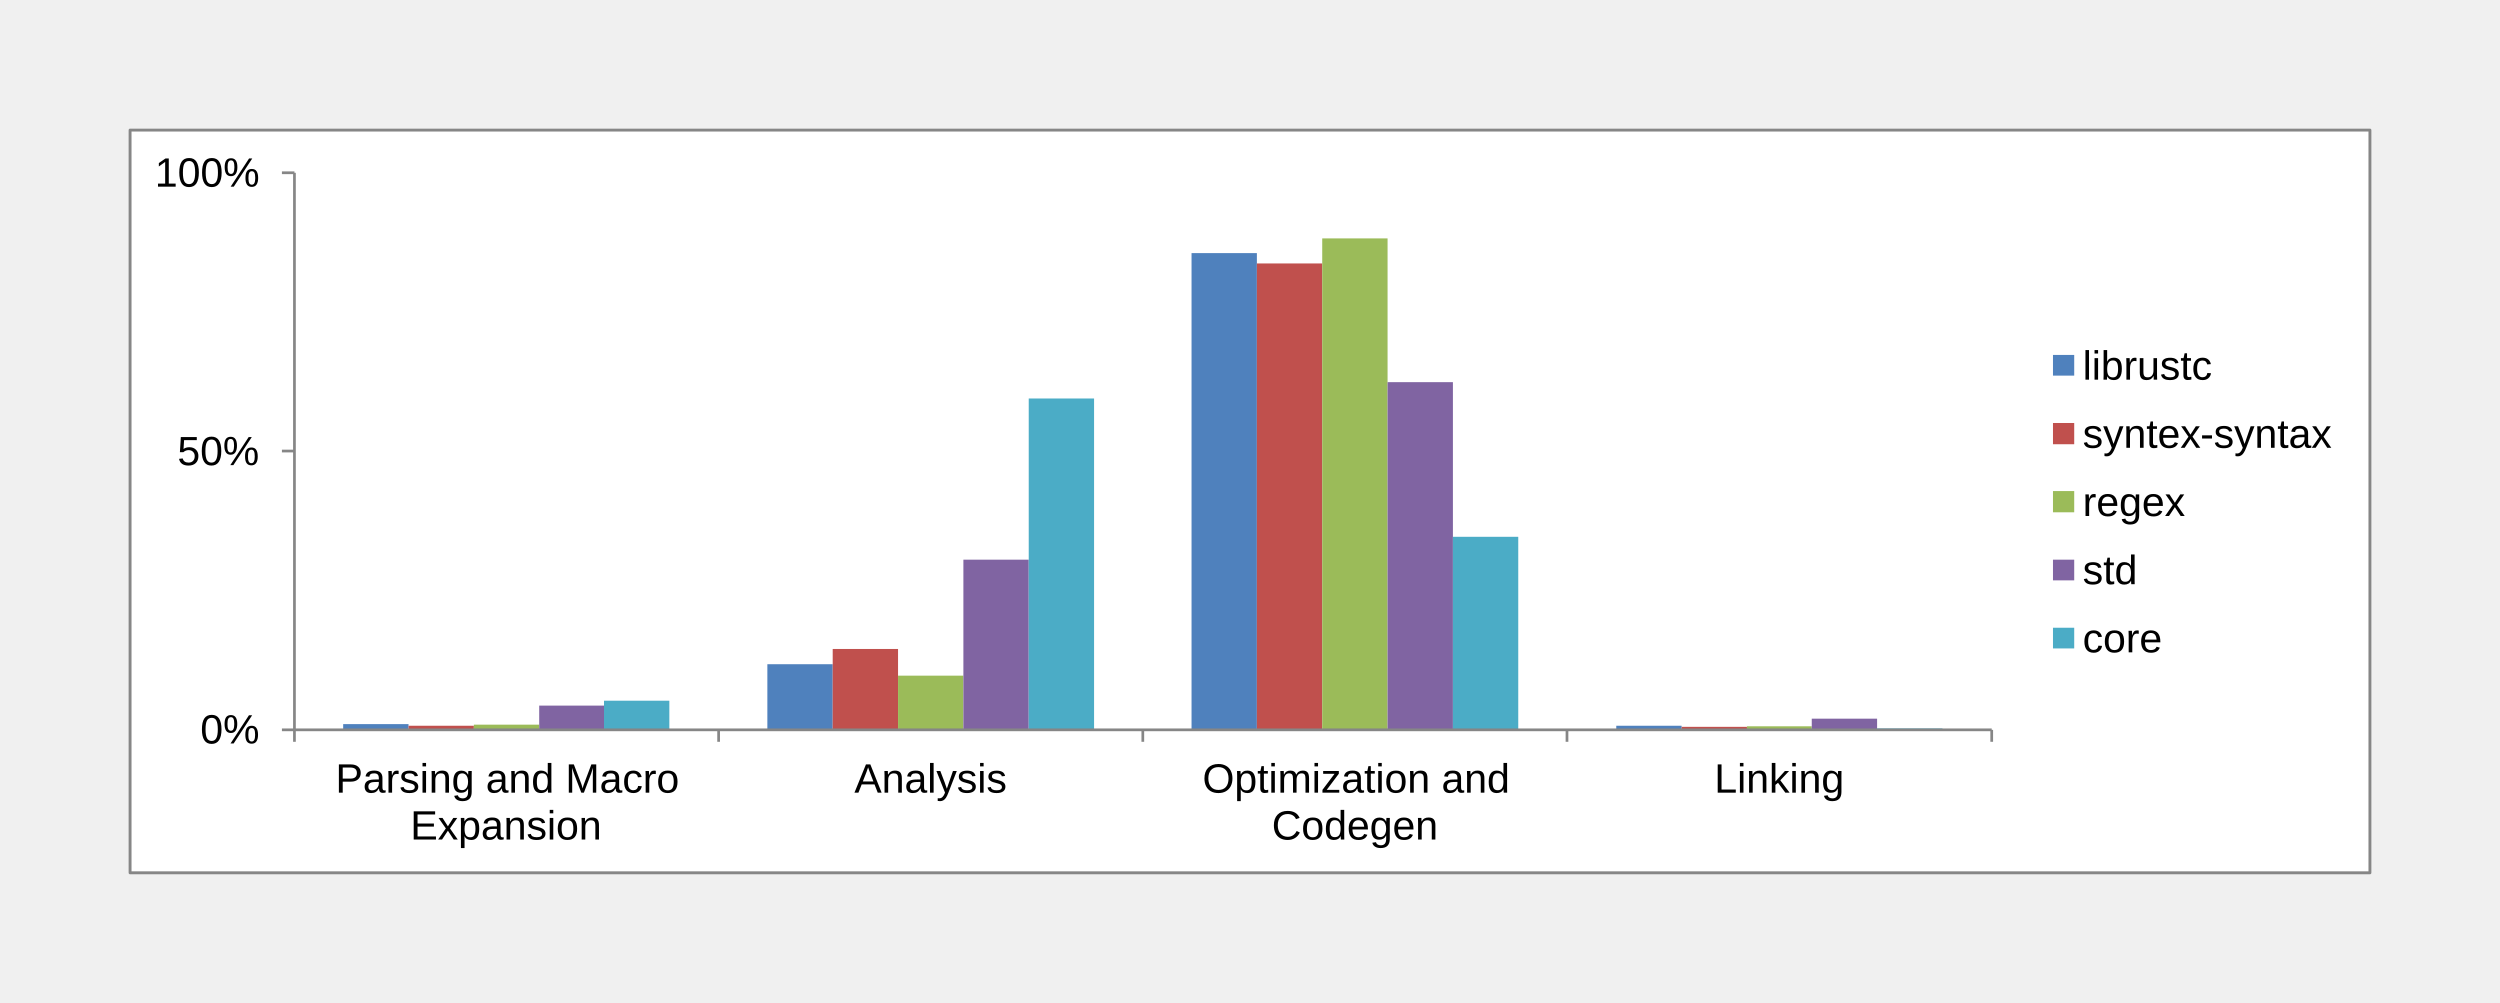
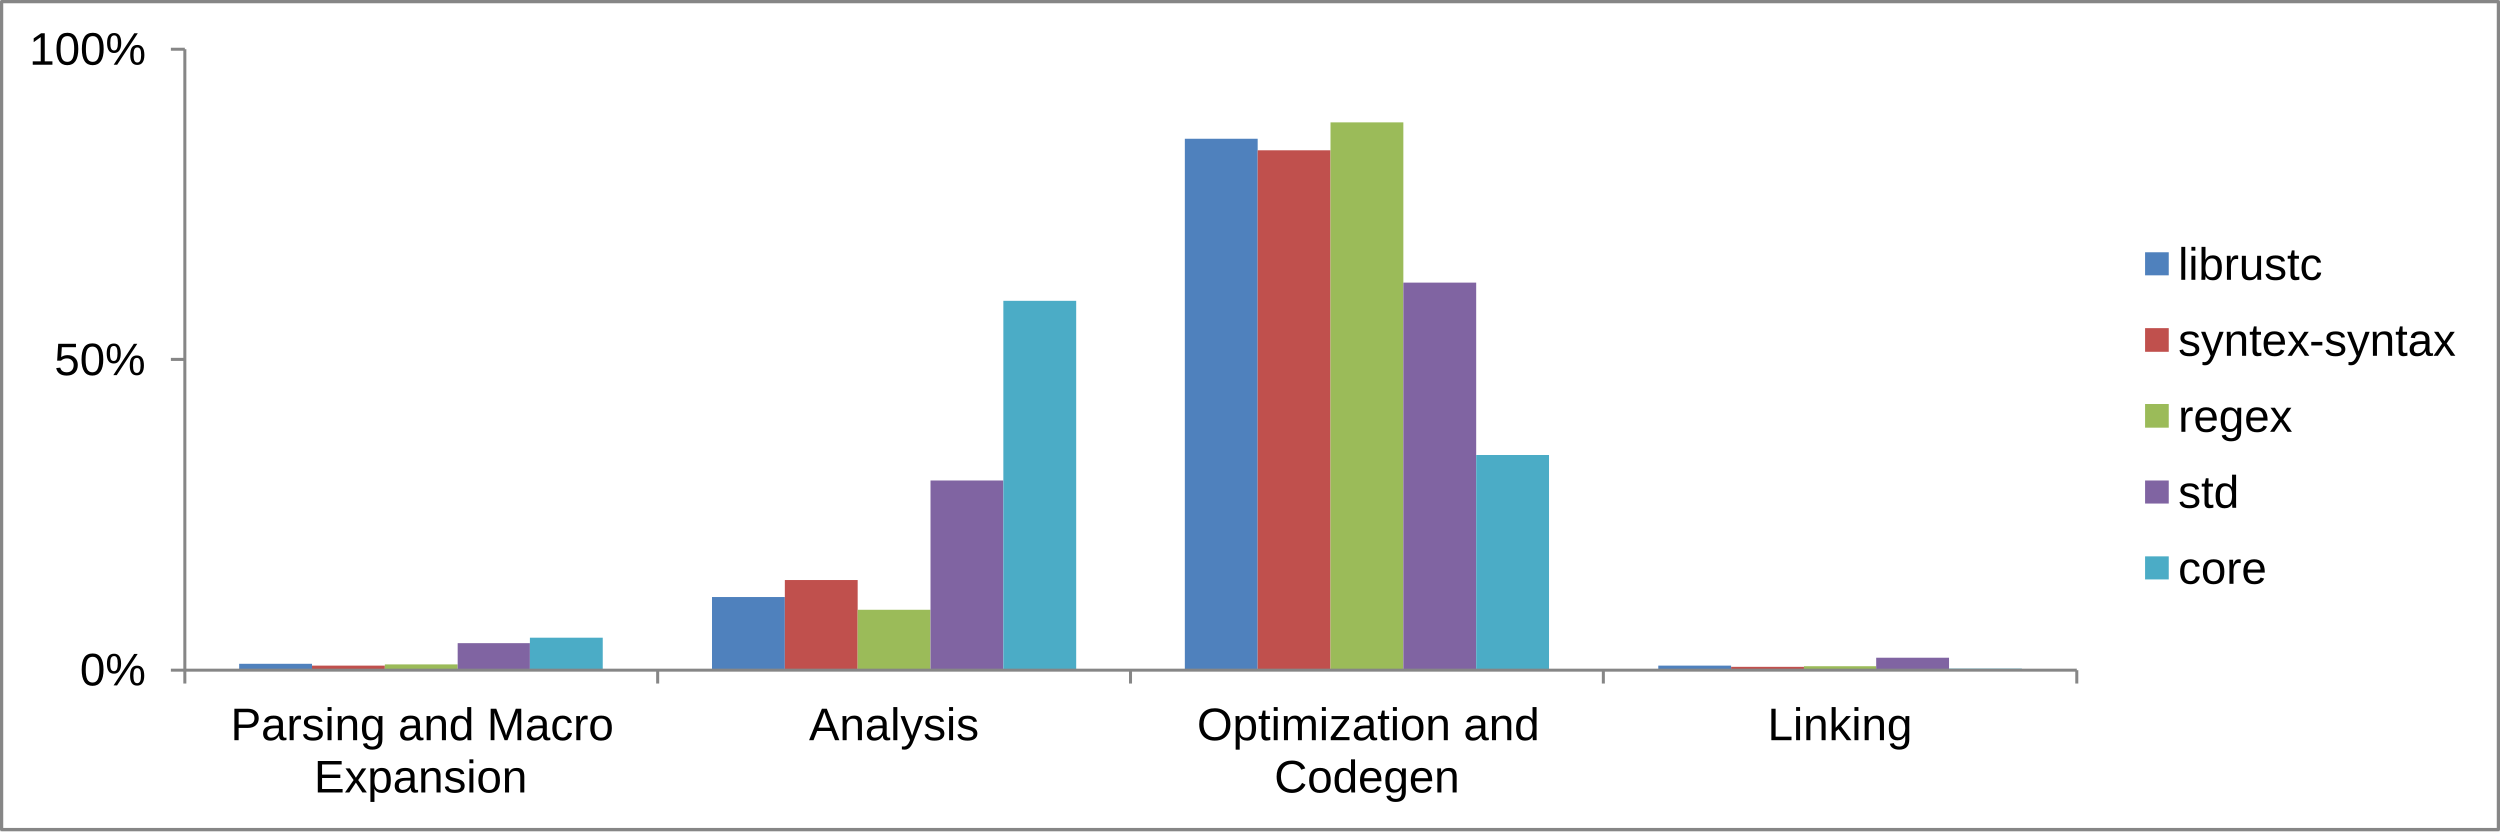
- <svg xmlns="http://www.w3.org/2000/svg" id="svg2" version="1.1" xml:space="preserve" width="19.436cm" height="7.797cm" viewBox="0 0 688.678 276.266">
+ <svg xmlns="http://www.w3.org/2000/svg" id="svg2" version="1.1" xml:space="preserve" width="17.436cm" height="5.797cm" viewBox="0 0 617.812 205.4">
  <defs id="defs6">
    <clipPath clipPathUnits="userSpaceOnUse" id="clipPath38">
      <path d="m 50.88,339 493.56,0 0,163.68 -493.56,0 0,-163.68 z" id="path40" style="clip-rule:evenodd" />
    </clipPath>
    <clipPath clipPathUnits="userSpaceOnUse" id="clipPath50">
      <path d="m 50.88,339 493.56,0 0,163.68 -493.56,0 0,-163.68 z" id="path52" style="clip-rule:evenodd" />
    </clipPath>
    <clipPath clipPathUnits="userSpaceOnUse" id="clipPath58">
      <path d="m 50.88,339 493.56,0 0,163.68 -493.56,0 0,-163.68 z" id="path60" style="clip-rule:evenodd" />
    </clipPath>
    <clipPath clipPathUnits="userSpaceOnUse" id="clipPath70">
      <path d="m 50.88,339 493.56,0 0,163.68 -493.56,0 0,-163.68 z" id="path72" style="clip-rule:evenodd" />
    </clipPath>
    <clipPath clipPathUnits="userSpaceOnUse" id="clipPath78">
      <path d="m 50.88,339 493.56,0 0,163.68 -493.56,0 0,-163.68 z" id="path80" style="clip-rule:evenodd" />
    </clipPath>
    <clipPath clipPathUnits="userSpaceOnUse" id="clipPath90">
      <path d="m 50.88,339 493.56,0 0,163.68 -493.56,0 0,-163.68 z" id="path92" style="clip-rule:evenodd" />
    </clipPath>
    <clipPath clipPathUnits="userSpaceOnUse" id="clipPath98">
      <path d="m 85.8,339 95.88,0 0,26.16 -95.88,0 0,-26.16 z" id="path100" style="clip-rule:evenodd" />
    </clipPath>
    <clipPath clipPathUnits="userSpaceOnUse" id="clipPath110">
      <path d="m 85.8,339 95.88,0 0,26.16 -95.88,0 0,-26.16 z" id="path112" style="clip-rule:evenodd" />
    </clipPath>
    <clipPath clipPathUnits="userSpaceOnUse" id="clipPath122">
      <path d="m 85.8,339 95.88,0 0,26.16 -95.88,0 0,-26.16 z" id="path124" style="clip-rule:evenodd" />
    </clipPath>
    <clipPath clipPathUnits="userSpaceOnUse" id="clipPath130">
      <path d="m 205.44,339 43.68,0 0,26.16 -43.68,0 0,-26.16 z" id="path132" style="clip-rule:evenodd" />
    </clipPath>
    <clipPath clipPathUnits="userSpaceOnUse" id="clipPath142">
      <path d="m 205.44,339 43.68,0 0,26.16 -43.68,0 0,-26.16 z" id="path144" style="clip-rule:evenodd" />
    </clipPath>
    <clipPath clipPathUnits="userSpaceOnUse" id="clipPath150">
      <path d="m 276.84,339 87.84,0 0,26.16 -87.84,0 0,-26.16 z" id="path152" style="clip-rule:evenodd" />
    </clipPath>
    <clipPath clipPathUnits="userSpaceOnUse" id="clipPath162">
      <path d="m 276.84,339 87.84,0 0,26.16 -87.84,0 0,-26.16 z" id="path164" style="clip-rule:evenodd" />
    </clipPath>
    <clipPath clipPathUnits="userSpaceOnUse" id="clipPath174">
      <path d="m 276.84,339 87.84,0 0,26.16 -87.84,0 0,-26.16 z" id="path176" style="clip-rule:evenodd" />
    </clipPath>
    <clipPath clipPathUnits="userSpaceOnUse" id="clipPath182">
      <path d="m 394.92,339 38.76,0 0,26.16 -38.76,0 0,-26.16 z" id="path184" style="clip-rule:evenodd" />
    </clipPath>
    <clipPath clipPathUnits="userSpaceOnUse" id="clipPath194">
      <path d="m 394.92,339 38.76,0 0,26.16 -38.76,0 0,-26.16 z" id="path196" style="clip-rule:evenodd" />
    </clipPath>
    <clipPath clipPathUnits="userSpaceOnUse" id="clipPath204">
      <path d="m 475.92,339 38.64,0 0,117.12 -38.64,0 0,-117.12 z" id="path206" style="clip-rule:evenodd" />
    </clipPath>
    <clipPath clipPathUnits="userSpaceOnUse" id="clipPath216">
      <path d="m 475.92,339 38.64,0 0,117.12 -38.64,0 0,-117.12 z" id="path218" style="clip-rule:evenodd" />
    </clipPath>
    <clipPath clipPathUnits="userSpaceOnUse" id="clipPath226">
      <path d="m 475.92,339 65.04,0 0,102.12 -65.04,0 0,-102.12 z" id="path228" style="clip-rule:evenodd" />
    </clipPath>
    <clipPath clipPathUnits="userSpaceOnUse" id="clipPath238">
      <path d="m 475.92,339 65.04,0 0,102.12 -65.04,0 0,-102.12 z" id="path240" style="clip-rule:evenodd" />
    </clipPath>
    <clipPath clipPathUnits="userSpaceOnUse" id="clipPath250">
      <path d="m 475.92,339 65.04,0 0,102.12 -65.04,0 0,-102.12 z" id="path252" style="clip-rule:evenodd" />
    </clipPath>
    <clipPath clipPathUnits="userSpaceOnUse" id="clipPath262">
      <path d="m 475.92,339 65.04,0 0,102.12 -65.04,0 0,-102.12 z" id="path264" style="clip-rule:evenodd" />
    </clipPath>
    <clipPath clipPathUnits="userSpaceOnUse" id="clipPath272">
      <path d="m 475.92,339 32.64,0 0,87.12 -32.64,0 0,-87.12 z" id="path274" style="clip-rule:evenodd" />
    </clipPath>
    <clipPath clipPathUnits="userSpaceOnUse" id="clipPath284">
      <path d="m 475.92,339 32.64,0 0,87.12 -32.64,0 0,-87.12 z" id="path286" style="clip-rule:evenodd" />
    </clipPath>
    <clipPath clipPathUnits="userSpaceOnUse" id="clipPath294">
      <path d="m 475.92,339 22.2,0 0,72.12 -22.2,0 0,-72.12 z" id="path296" style="clip-rule:evenodd" />
    </clipPath>
    <clipPath clipPathUnits="userSpaceOnUse" id="clipPath306">
      <path d="m 475.92,339 22.2,0 0,72.12 -22.2,0 0,-72.12 z" id="path308" style="clip-rule:evenodd" />
    </clipPath>
    <clipPath clipPathUnits="userSpaceOnUse" id="clipPath316">
      <path d="m 475.92,339 27.72,0 0,57 -27.72,0 0,-57 z" id="path318" style="clip-rule:evenodd" />
    </clipPath>
    <clipPath clipPathUnits="userSpaceOnUse" id="clipPath328">
      <path d="m 475.92,339 27.72,0 0,57 -27.72,0 0,-57 z" id="path330" style="clip-rule:evenodd" />
    </clipPath>
  </defs>
-   <g id="g10" transform="matrix(1.25,0,0,-1.25,-27.7145,664.1705)">
+   <g id="g10" transform="matrix(1.25,0,0,-1.25,-63.14758,628.7374)">
    <path d="m 50.88,338.88 493.68,0 0,163.8 -493.68,0 0,-163.8 z" style="fill:#ffffff;fill-opacity:1;fill-rule:evenodd;stroke:none" id="path12" />
    <path d="m 87,370.44 374.16,0 0,122.76 -374.16,0 0,-122.76 z" style="fill:#ffffff;fill-opacity:1;fill-rule:evenodd;stroke:none" id="path14" />
    <path d="m 97.8,371.76 14.4,0 0,-1.2 -14.4,0 0,1.2 z m 93.48,13.2 14.4,0 0,-14.4 -14.4,0 0,14.4 z m 93.48,90.6 14.4,0 0,-105 -14.4,0 0,105 z m 93.6,-104.16 14.4,0 0,-0.84 -14.4,0 0,0.84 z" style="fill:#4f81bd;fill-opacity:1;fill-rule:nonzero;stroke:none" id="path16" />
    <path d="m 112.2,371.4 14.4,0 0,-0.84 -14.4,0 0,0.84 z m 93.48,16.92 14.4,0 0,-17.76 -14.4,0 0,17.76 z m 93.48,84.96 14.4,0 0,-102.72 -14.4,0 0,102.72 z m 93.6,-102.12 14.4,0 0,-0.6 -14.4,0 0,0.6 z" style="fill:#c0504d;fill-opacity:1;fill-rule:nonzero;stroke:none" id="path18" />
    <path d="m 126.6,371.64 14.4,0 0,-1.08 -14.4,0 0,1.08 z m 93.48,10.8 14.4,0 0,-11.88 -14.4,0 0,11.88 z m 93.48,96.36 14.4,0 0,-108.24 -14.4,0 0,108.24 z m 93.6,-107.52 14.28,0 0,-0.72 -14.28,0 0,0.72 z" style="fill:#9bbb59;fill-opacity:1;fill-rule:nonzero;stroke:none" id="path20" />
    <path d="m 141,375.84 14.28,0 0,-5.28 -14.28,0 0,5.28 z m 93.48,32.16 14.4,0 0,-37.44 -14.4,0 0,37.44 z m 93.48,39.12 14.4,0 0,-76.56 -14.4,0 0,76.56 z m 93.48,-74.16 14.4,0 0,-2.4 -14.4,0 0,2.4 z" style="fill:#8064a2;fill-opacity:1;fill-rule:nonzero;stroke:none" id="path22" />
    <path d="m 155.28,376.92 14.4,0 0,-6.36 -14.4,0 0,6.36 z m 93.6,66.6 14.4,0 0,-72.96 -14.4,0 0,72.96 z m 93.48,-30.48 14.4,0 0,-42.48 -14.4,0 0,42.48 z m 93.48,-42.24 14.4,0 0,-0.24 -14.4,0 0,0.24 z" style="fill:#4bacc6;fill-opacity:1;fill-rule:nonzero;stroke:none" id="path24" />
    <path d="m 87.06,370.5 0,122.76" style="fill:none;stroke:#868686;stroke-width:0.6;stroke-linecap:butt;stroke-linejoin:round;stroke-miterlimit:10;stroke-dasharray:none;stroke-opacity:1" id="path26" />
    <path d="m 84.3,370.5 2.76,0 m -2.76,61.44 2.76,0 m -2.76,61.32 2.76,0" style="fill:none;stroke:#868686;stroke-width:0.6;stroke-linecap:butt;stroke-linejoin:round;stroke-miterlimit:10;stroke-dasharray:none;stroke-opacity:1" id="path28" />
    <path d="m 87.06,370.5 374.04,0" style="fill:none;stroke:#868686;stroke-width:0.6;stroke-linecap:butt;stroke-linejoin:round;stroke-miterlimit:10;stroke-dasharray:none;stroke-opacity:1" id="path30" />
    <path d="m 87.06,370.5 0,-2.64 m 93.48,2.64 0,-2.64 m 93.48,2.64 0,-2.64 m 93.48,2.64 0,-2.64 m 93.6,2.64 0,-2.64" style="fill:none;stroke:#868686;stroke-width:0.6;stroke-linecap:butt;stroke-linejoin:round;stroke-miterlimit:10;stroke-dasharray:none;stroke-opacity:1" id="path32" />
    <g id="g34">
      <g id="g36" clip-path="url(#clipPath38)">
        <text transform="matrix(1,0,0,-1,66.312,367.49)" style="font-variant:normal;font-weight:normal;font-size:9.024px;font-family:Arial;-inkscape-font-specification:Arial;writing-mode:lr-tb;fill:#000000;fill-opacity:1;fill-rule:nonzero;stroke:none" id="text42">
          <tspan x="0 5.016" y="0" id="tspan44">0%</tspan>
        </text>
      </g>
    </g>
    <g id="g46">
      <g id="g48" clip-path="url(#clipPath50)" />
    </g>
    <g id="g54">
      <g id="g56" clip-path="url(#clipPath58)">
        <text transform="matrix(1,0,0,-1,61.272,428.83)" style="font-variant:normal;font-weight:normal;font-size:9px;font-family:Arial;-inkscape-font-specification:Arial;writing-mode:lr-tb;fill:#000000;fill-opacity:1;fill-rule:nonzero;stroke:none" id="text62">
          <tspan x="0 5.016 10.032" y="0" id="tspan64">50%</tspan>
        </text>
      </g>
    </g>
    <g id="g66">
      <g id="g68" clip-path="url(#clipPath70)" />
    </g>
    <g id="g74">
      <g id="g76" clip-path="url(#clipPath78)">
        <text transform="matrix(1,0,0,-1,56.304,490.2)" style="font-variant:normal;font-weight:normal;font-size:9.024px;font-family:Arial;-inkscape-font-specification:Arial;writing-mode:lr-tb;fill:#000000;fill-opacity:1;fill-rule:nonzero;stroke:none" id="text82">
          <tspan x="0 5.016 10.032 15.048" y="0" id="tspan84">100%</tspan>
        </text>
      </g>
    </g>
    <g id="g86">
      <g id="g88" clip-path="url(#clipPath90)" />
    </g>
    <g id="g94">
      <g id="g96" clip-path="url(#clipPath98)">
        <text transform="matrix(1,0,0,-1,96.12,356.66)" style="font-variant:normal;font-weight:normal;font-size:9.024px;font-family:Arial;-inkscape-font-specification:Arial;writing-mode:lr-tb;fill:#000000;fill-opacity:1;fill-rule:nonzero;stroke:none" id="text102">
          <tspan x="0 6.019 11.036 13.996 18.508 20.512 25.529 30.546 32.694 37.711 42.729 47.746 50.092 57.555 62.572 67.084 70.008 75.026" y="0" id="tspan104">Parsing and Macro </tspan>
        </text>
      </g>
    </g>
    <g id="g106">
      <g id="g108" clip-path="url(#clipPath110)">
        <text transform="matrix(1,0,0,-1,112.61,346.32)" style="font-variant:normal;font-weight:normal;font-size:9.024px;font-family:Arial;-inkscape-font-specification:Arial;writing-mode:lr-tb;fill:#000000;fill-opacity:1;fill-rule:nonzero;stroke:none" id="text114">
          <tspan x="0 6.019 10.531 15.548 20.566 25.583 30.05 32.08 37.098" y="0" id="tspan116">Expansion</tspan>
        </text>
      </g>
    </g>
    <g id="g118">
      <g id="g120" clip-path="url(#clipPath122)" />
    </g>
    <g id="g126">
      <g id="g128" clip-path="url(#clipPath130)">
        <text transform="matrix(1,0,0,-1,210.46,356.66)" style="font-variant:normal;font-weight:normal;font-size:9.024px;font-family:Arial;-inkscape-font-specification:Arial;writing-mode:lr-tb;fill:#000000;fill-opacity:1;fill-rule:nonzero;stroke:none" id="text134">
          <tspan x="0 6.037 11.054 16.072 18.102 22.497 27.009 29.039" y="0" id="tspan136">Analysis</tspan>
        </text>
      </g>
    </g>
    <g id="g138">
      <g id="g140" clip-path="url(#clipPath142)" />
    </g>
    <g id="g146">
      <g id="g148" clip-path="url(#clipPath150)">
        <text transform="matrix(1,0,0,-1,287.18,356.66)" style="font-variant:normal;font-weight:normal;font-size:9.024px;font-family:Arial;-inkscape-font-specification:Arial;writing-mode:lr-tb;fill:#000000;fill-opacity:1;fill-rule:nonzero;stroke:none" id="text154">
          <tspan x="0 6.958 11.975 14.42 16.451 24.022 26.052 30.465 35.482 37.928 39.958 44.976 49.993 52.15 57.167 62.184 67.202" y="0" id="tspan156">Optimization and </tspan>
        </text>
      </g>
    </g>
    <g id="g158">
      <g id="g160" clip-path="url(#clipPath162)">
        <text transform="matrix(1,0,0,-1,302.45,346.32)" style="font-variant:normal;font-weight:normal;font-size:9.024px;font-family:Arial;-inkscape-font-specification:Arial;writing-mode:lr-tb;fill:#000000;fill-opacity:1;fill-rule:nonzero;stroke:none" id="text166">
          <tspan x="0 6.542 11.56 16.577 21.594 26.612 31.629" y="0" id="tspan168">Codegen</tspan>
        </text>
      </g>
    </g>
    <g id="g170">
      <g id="g172" clip-path="url(#clipPath174)" />
    </g>
    <g id="g178">
      <g id="g180" clip-path="url(#clipPath182)">
        <text transform="matrix(1,0,0,-1,399.98,356.66)" style="font-variant:normal;font-weight:normal;font-size:9.024px;font-family:Arial;-inkscape-font-specification:Arial;writing-mode:lr-tb;fill:#000000;fill-opacity:1;fill-rule:nonzero;stroke:none" id="text186">
          <tspan x="0 5.017 7.075 12.092 16.685 18.743 23.76" y="0" id="tspan188">Linking</tspan>
        </text>
      </g>
    </g>
    <g id="g190">
      <g id="g192" clip-path="url(#clipPath194)" />
    </g>
    <path d="m 474.6,448.56 4.68,0 0,4.56 -4.68,0 0,-4.56 z" style="fill:#4f81bd;fill-opacity:1;fill-rule:evenodd;stroke:none" id="path198" />
    <g id="g200">
      <g id="g202" clip-path="url(#clipPath204)">
        <text transform="matrix(1,0,0,-1,481.15,447.67)" style="font-variant:normal;font-weight:normal;font-size:9px;font-family:Arial;-inkscape-font-specification:Arial;writing-mode:lr-tb;fill:#000000;fill-opacity:1;fill-rule:nonzero;stroke:none" id="text208">
          <tspan x="0 2.034 4.068 9.072 12.033 17.037 21.537 23.985" y="0" id="tspan210">librustc</tspan>
        </text>
      </g>
    </g>
    <g id="g212">
      <g id="g214" clip-path="url(#clipPath216)" />
    </g>
    <path d="m 474.6,433.44 4.68,0 0,4.68 -4.68,0 0,-4.68 z" style="fill:#c0504d;fill-opacity:1;fill-rule:evenodd;stroke:none" id="path220" />
    <g id="g222">
      <g id="g224" clip-path="url(#clipPath226)">
        <text transform="matrix(1,0,0,-1,481.15,432.65)" style="font-variant:normal;font-weight:normal;font-size:9px;font-family:Arial;-inkscape-font-specification:Arial;writing-mode:lr-tb;fill:#000000;fill-opacity:1;fill-rule:nonzero;stroke:none" id="text230">
          <tspan x="0 4.5 8.883 13.887 16.344 21.348" y="0" id="tspan232">syntex</tspan>
        </text>
      </g>
    </g>
    <g id="g234">
      <g id="g236" clip-path="url(#clipPath238)">
        <text transform="matrix(1,0,0,-1,507.05,432.65)" style="font-variant:normal;font-weight:normal;font-size:9px;font-family:Arial;-inkscape-font-specification:Arial;writing-mode:lr-tb;fill:#000000;fill-opacity:1;fill-rule:nonzero;stroke:none" id="text242">
          <tspan x="0" y="0" id="tspan244">-</tspan>
        </text>
      </g>
    </g>
    <g id="g246">
      <g id="g248" clip-path="url(#clipPath250)">
        <text transform="matrix(1,0,0,-1,510.02,432.65)" style="font-variant:normal;font-weight:normal;font-size:9px;font-family:Arial;-inkscape-font-specification:Arial;writing-mode:lr-tb;fill:#000000;fill-opacity:1;fill-rule:nonzero;stroke:none" id="text254">
          <tspan x="0 4.5 8.883 13.887 16.344 21.348" y="0" id="tspan256">syntax</tspan>
        </text>
      </g>
    </g>
    <g id="g258">
      <g id="g260" clip-path="url(#clipPath262)" />
    </g>
    <path d="m 474.6,418.44 4.68,0 0,4.68 -4.68,0 0,-4.68 z" style="fill:#9bbb59;fill-opacity:1;fill-rule:evenodd;stroke:none" id="path266" />
    <g id="g268">
      <g id="g270" clip-path="url(#clipPath272)">
        <text transform="matrix(1,0,0,-1,481.15,417.62)" style="font-variant:normal;font-weight:normal;font-size:9.024px;font-family:Arial;-inkscape-font-specification:Arial;writing-mode:lr-tb;fill:#000000;fill-opacity:1;fill-rule:nonzero;stroke:none" id="text276">
          <tspan x="0 2.951 7.968 12.986 18.003" y="0" id="tspan278">regex</tspan>
        </text>
      </g>
    </g>
    <g id="g280">
      <g id="g282" clip-path="url(#clipPath284)" />
    </g>
    <path d="m 474.6,403.44 4.68,0 0,4.56 -4.68,0 0,-4.56 z" style="fill:#8064a2;fill-opacity:1;fill-rule:evenodd;stroke:none" id="path288" />
    <g id="g290">
      <g id="g292" clip-path="url(#clipPath294)">
        <text transform="matrix(1,0,0,-1,481.15,402.6)" style="font-variant:normal;font-weight:normal;font-size:9.024px;font-family:Arial;-inkscape-font-specification:Arial;writing-mode:lr-tb;fill:#000000;fill-opacity:1;fill-rule:nonzero;stroke:none" id="text298">
          <tspan x="0 4.512 6.939" y="0" id="tspan300">std</tspan>
        </text>
      </g>
    </g>
    <g id="g302">
      <g id="g304" clip-path="url(#clipPath306)" />
    </g>
    <path d="m 474.6,388.44 4.68,0 0,4.56 -4.68,0 0,-4.56 z" style="fill:#4bacc6;fill-opacity:1;fill-rule:evenodd;stroke:none" id="path310" />
    <g id="g312">
      <g id="g314" clip-path="url(#clipPath316)">
        <text transform="matrix(1,0,0,-1,481.15,387.58)" style="font-variant:normal;font-weight:normal;font-size:9px;font-family:Arial;-inkscape-font-specification:Arial;writing-mode:lr-tb;fill:#000000;fill-opacity:1;fill-rule:nonzero;stroke:none" id="text320">
          <tspan x="0 4.5 9.504 12.456" y="0" id="tspan322">core</tspan>
        </text>
      </g>
    </g>
    <g id="g324">
      <g id="g326" clip-path="url(#clipPath328)" />
    </g>
    <path d="m 50.838,338.99 493.61,0 0,163.68 -493.61,0 0,-163.68 z" style="fill:none;stroke:#868686;stroke-width:0.64;stroke-linecap:butt;stroke-linejoin:round;stroke-miterlimit:10;stroke-dasharray:none;stroke-opacity:1" id="path332" />
  </g>
</svg>
